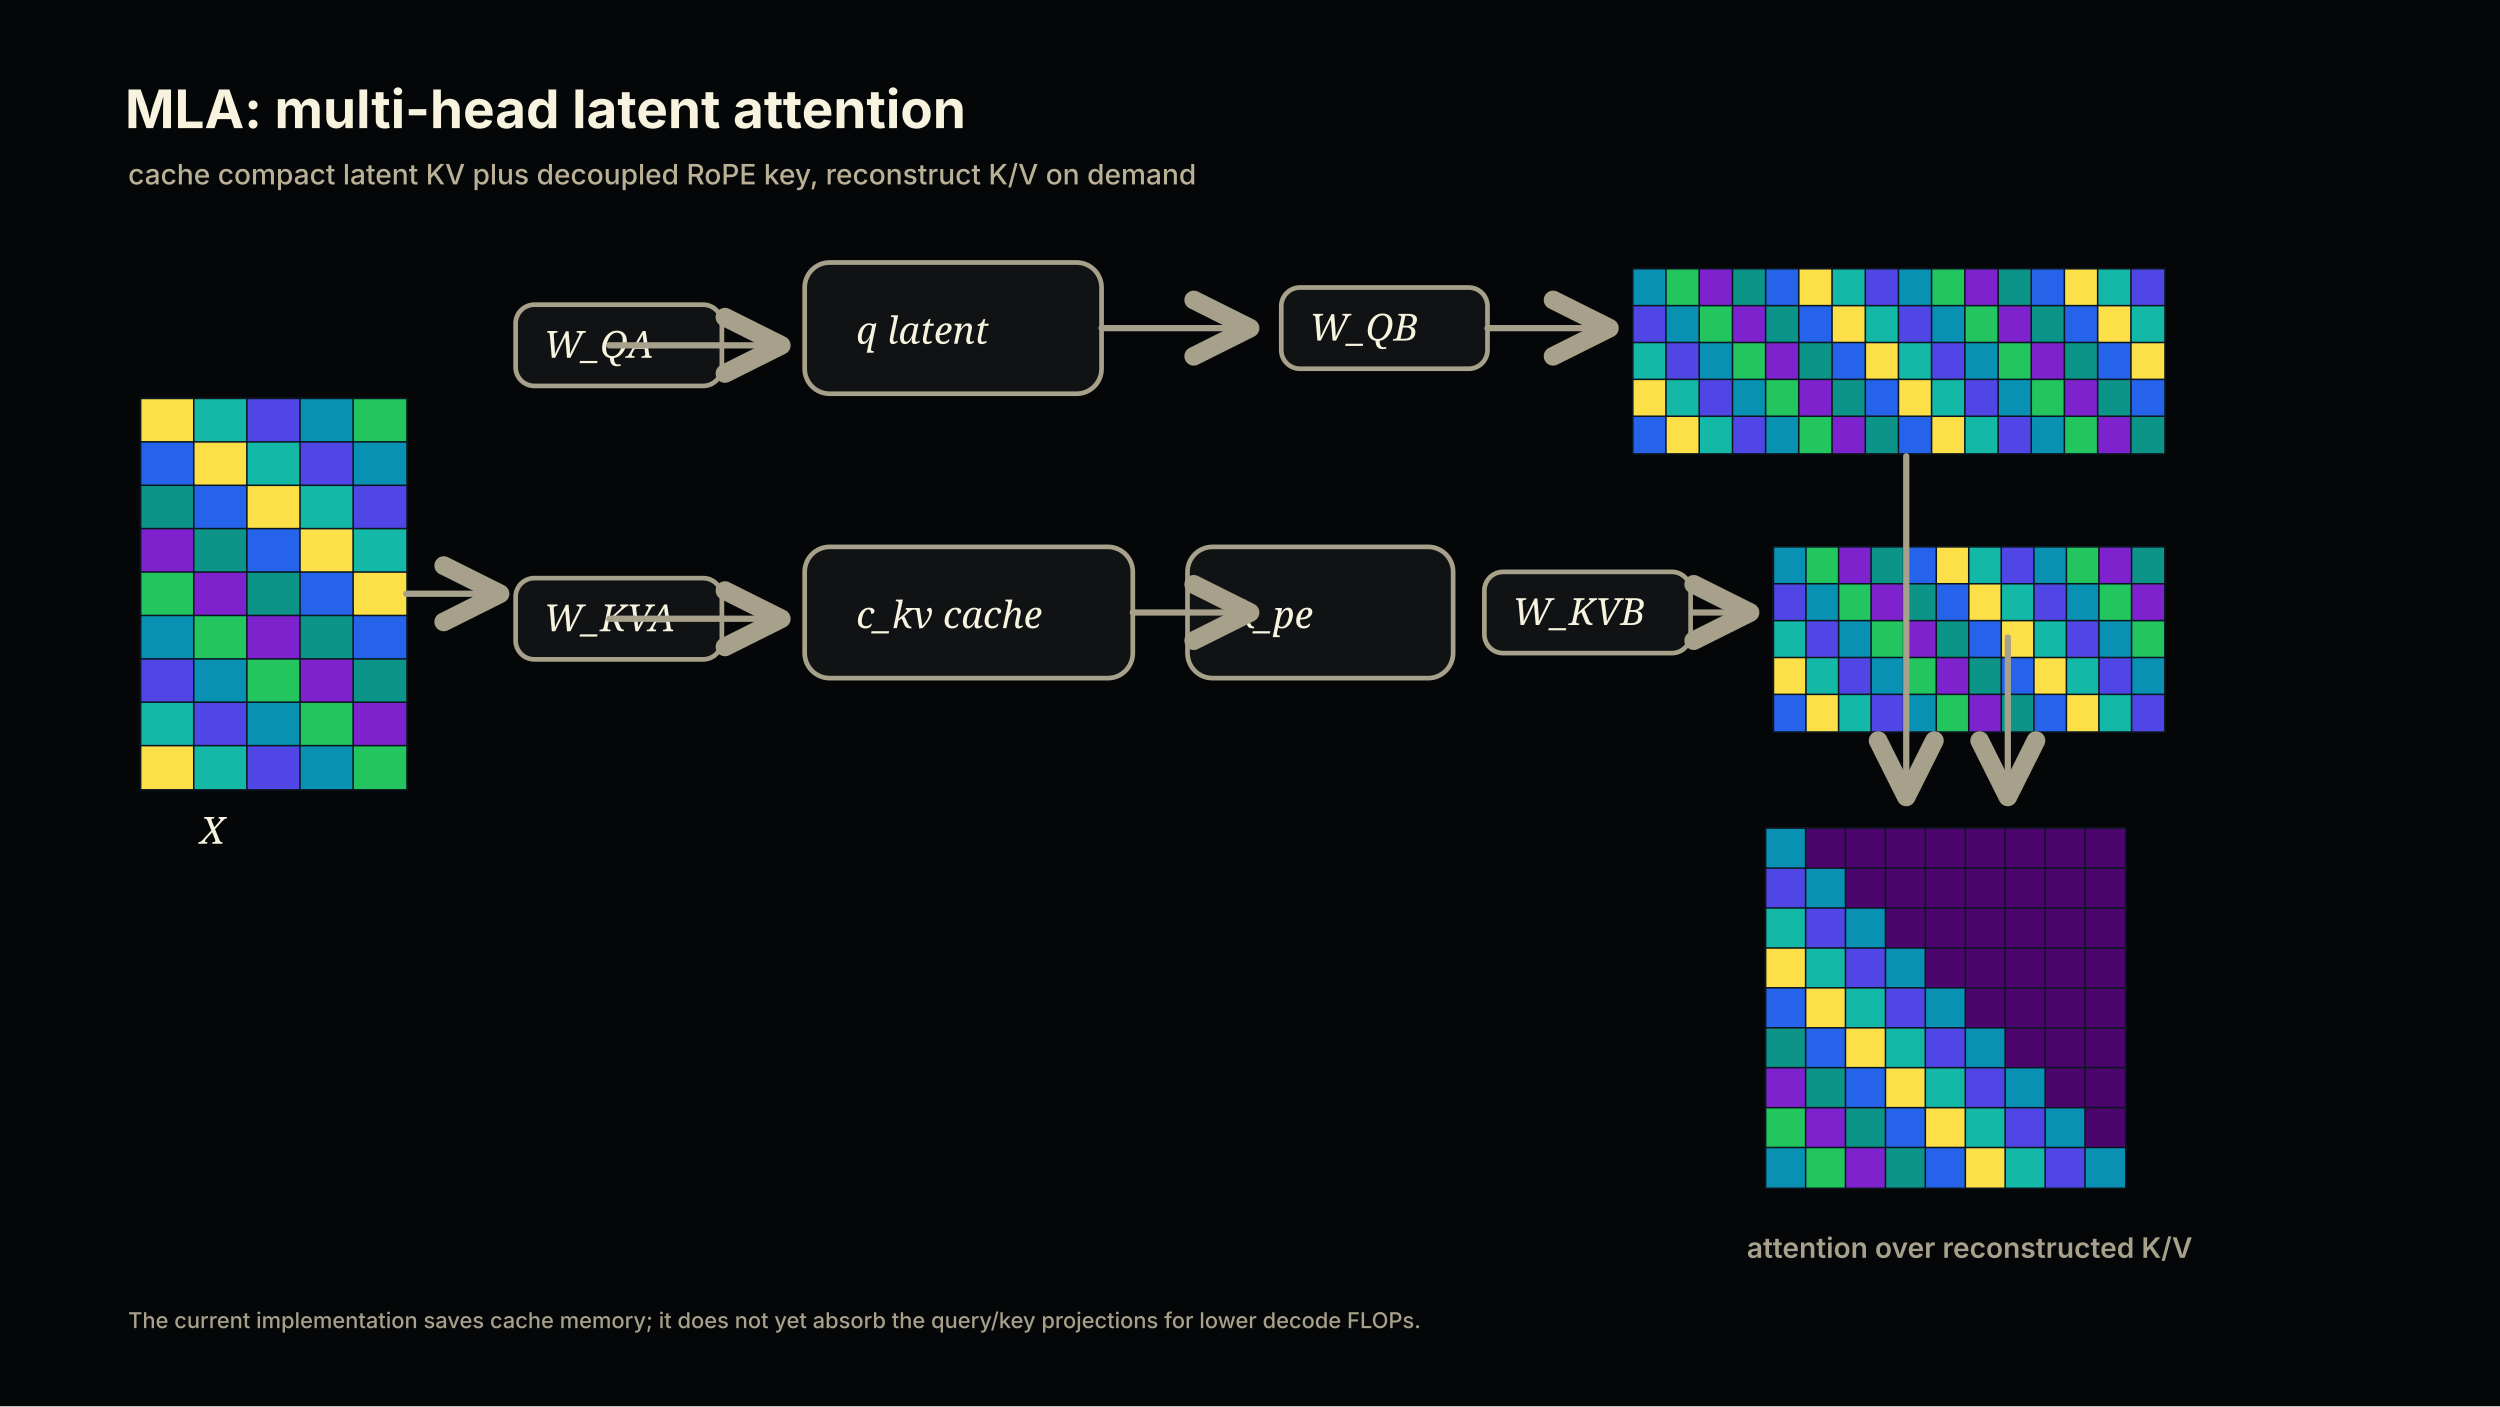
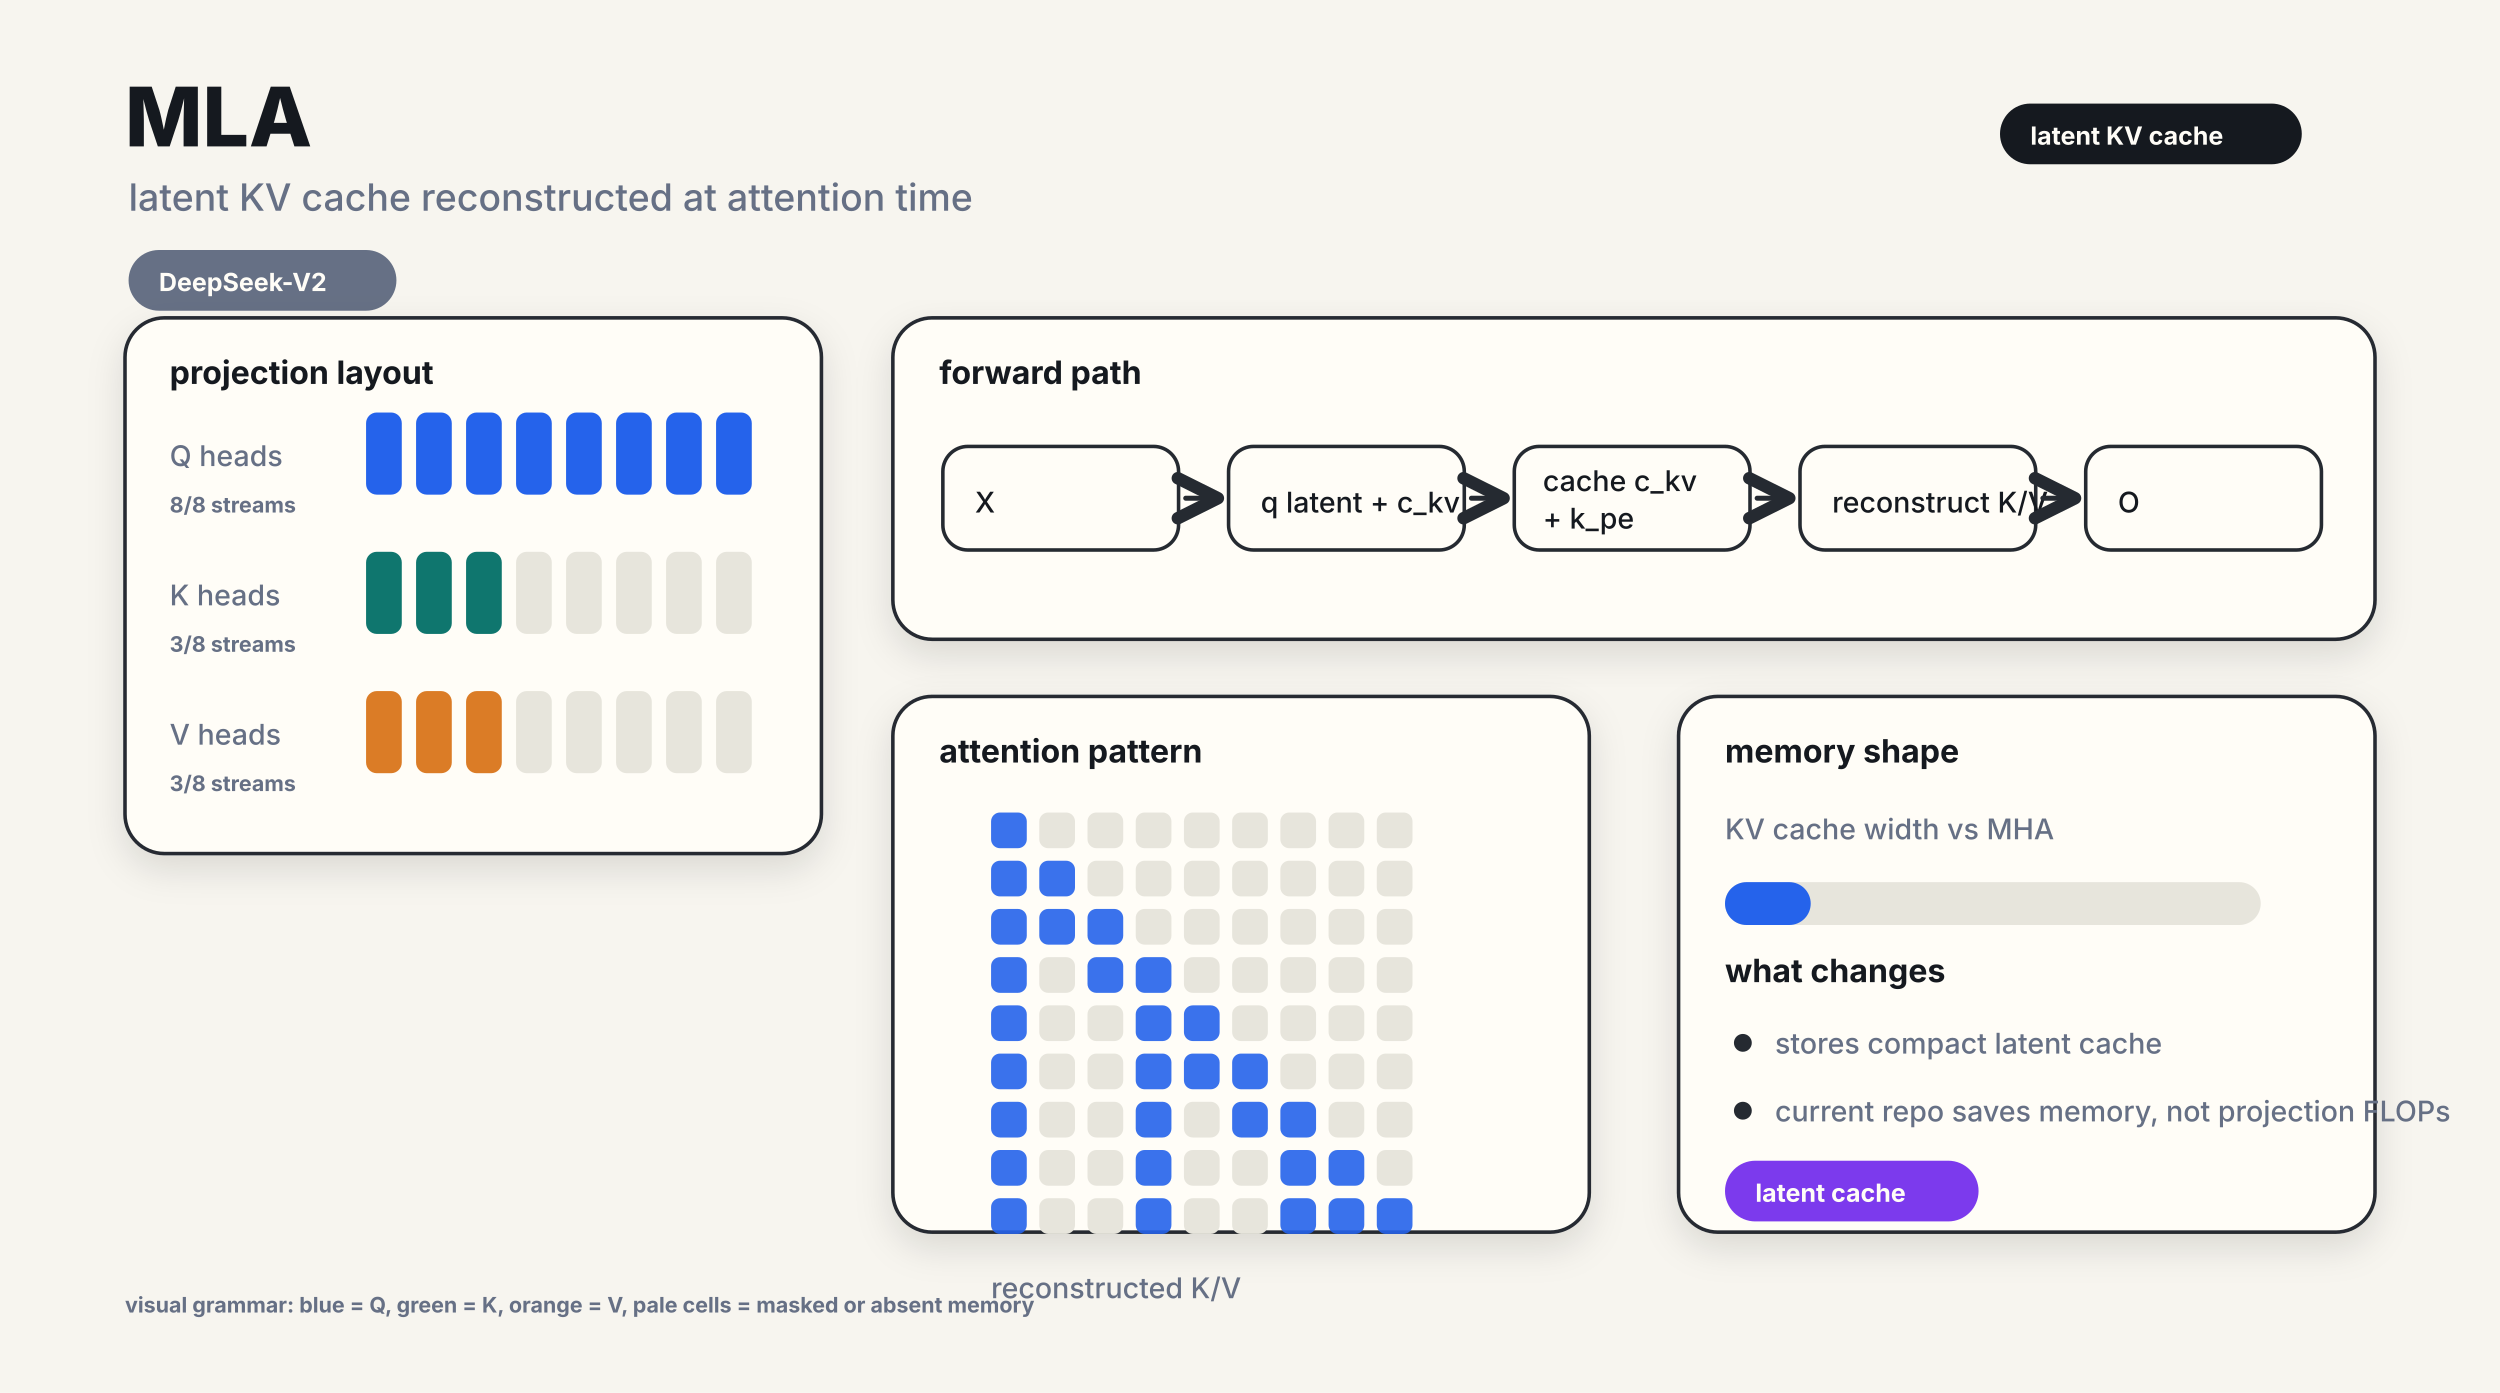
- <svg xmlns="http://www.w3.org/2000/svg" width="1600" height="900" viewBox="0 0 1600 900" role="img" aria-label="MLA: multi-head latent attention architecture diagram">
+ <svg xmlns="http://www.w3.org/2000/svg" width="1400" height="780" viewBox="0 0 1400 780" role="img" aria-label="MLA attention architecture">
  <defs>
-     <marker id="arrow" markerWidth="13" markerHeight="13" refX="11" refY="6.5" orient="auto">
-       <path d="M2 2 L11 6.5 L2 11" fill="none" stroke="#a7a18b" stroke-width="3" stroke-linecap="round" stroke-linejoin="round" />
+     <filter id="shadow" x="-10%" y="-10%" width="120%" height="125%">
+       <feDropShadow dx="0" dy="8" stdDeviation="10" flood-color="#111827" flood-opacity="0.12" />
+     </filter>
+     <marker id="arrow" markerWidth="12" markerHeight="12" refX="10" refY="6" orient="auto">
+       <path d="M2 2 L10 6 L2 10" fill="none" stroke="#252a31" stroke-width="2.5" stroke-linecap="round" stroke-linejoin="round" />
    </marker>
-     <linearGradient id="heat" x1="0" x2="1" y1="0" y2="1">
-       <stop offset="0" stop-color="#0ea5a8" />
-       <stop offset="0.45" stop-color="#14b8a6" />
-       <stop offset="0.7" stop-color="#1d4ed8" />
-       <stop offset="1" stop-color="#7e22ce" />
-     </linearGradient>
-     <linearGradient id="hot" x1="0" x2="1" y1="0" y2="1">
-       <stop offset="0" stop-color="#0f766e" />
-       <stop offset="0.45" stop-color="#22c55e" />
-       <stop offset="0.72" stop-color="#fde047" />
-       <stop offset="1" stop-color="#7e22ce" />
-     </linearGradient>
    <style>
-   .bg { fill: #050608; }
-   .muted { fill: #a7a18b; font: 600 18px Inter, ui-sans-serif, system-ui, sans-serif; }
-   .small { fill: #a7a18b; font: 500 14px Inter, ui-sans-serif, system-ui, sans-serif; }
-   .title { fill: #f7f3df; font: 700 34px Inter, ui-sans-serif, system-ui, sans-serif; }
-   .subtitle { fill: #b9b095; font: 500 18px Inter, ui-sans-serif, system-ui, sans-serif; }
-   .formula { fill: #f7f3df; font: italic 24px Georgia, serif; }
-   .box { fill: #101214; stroke: #a7a18b; stroke-width: 3; }
-   .matrix { stroke: #0b1720; stroke-width: 1; }
-   .arrow { fill: none; stroke: #a7a18b; stroke-width: 4; stroke-linecap: round; stroke-linejoin: round; marker-end: url(#arrow); }
-   .line { fill: none; stroke: #a7a18b; stroke-width: 3; stroke-linecap: round; stroke-linejoin: round; }
+   .bg { fill: #f7f5ef; }
+   .panel { fill: #fffdf7; stroke: #252a31; stroke-width: 2; }
+   .soft { fill: #f1efe7; stroke: #d8d0bd; stroke-width: 1.5; }
+   .ink { fill: #15191f; font-family: Inter, ui-sans-serif, system-ui, -apple-system, BlinkMacSystemFont, "Segoe UI", sans-serif; letter-spacing: 0; }
+   .muted { fill: #667085; font-family: Inter, ui-sans-serif, system-ui, sans-serif; letter-spacing: 0; }
+   .title { font: 800 46px Inter, ui-sans-serif, system-ui, sans-serif; }
+   .subtitle { font: 500 21px Inter, ui-sans-serif, system-ui, sans-serif; }
+   .h { font: 750 18px Inter, ui-sans-serif, system-ui, sans-serif; }
+   .body { font: 500 16px Inter, ui-sans-serif, system-ui, sans-serif; }
+   .tiny { font: 650 12px Inter, ui-sans-serif, system-ui, sans-serif; text-transform: uppercase; }
+   .math { fill: #15191f; font: italic 24px Georgia, serif; }
+   .arrow { fill: none; stroke: #252a31; stroke-width: 2.8; stroke-linecap: round; stroke-linejoin: round; marker-end: url(#arrow); }
+   .thin { fill: none; stroke: #98a2b3; stroke-width: 1.5; stroke-linecap: round; }
+   .q { fill: #2563eb; }
+   .k { fill: #0f766e; }
+   .v { fill: #db7c26; }
+   .accent { fill: #7c3aed; }
+   .danger { fill: #dc2626; }
+   .ok { fill: #16a34a; }
+   .gridon { fill: #2563eb; opacity: .9; }
+   .gridoff { fill: #e7e5dc; }
+   .gridlocal { fill: #14b8a6; opacity: .92; }
+   .gridpick { fill: #7c3aed; opacity: .92; }
+   .shadow { filter: url(#shadow); }
</style>
  </defs>
-   <rect class="bg" width="1600" height="900" />
-   <text x="80" y="82" class="title">MLA: multi-head latent attention</text>
-   <text x="82" y="118" class="subtitle">cache compact latent KV plus decoupled RoPE key, reconstruct K/V on demand</text>
-   <text x="82" y="850" class="small">The current implementation saves cache memory; it does not yet absorb the query/key projections for lower decode FLOPs.</text>
-   <rect x="90" y="255" width="170" height="250" fill="#071013" stroke="#17202a" />
-   <rect class="matrix" x="90.0" y="255.0" width="34.5" height="28.3" fill="#fde047" />
-   <rect class="matrix" x="124.0" y="255.0" width="34.5" height="28.3" fill="#14b8a6" />
-   <rect class="matrix" x="158.0" y="255.0" width="34.5" height="28.3" fill="#4f46e5" />
-   <rect class="matrix" x="192.0" y="255.0" width="34.5" height="28.3" fill="#0891b2" />
-   <rect class="matrix" x="226.0" y="255.0" width="34.5" height="28.3" fill="#22c55e" />
-   <rect class="matrix" x="90.0" y="282.8" width="34.5" height="28.3" fill="#2563eb" />
-   <rect class="matrix" x="124.0" y="282.8" width="34.5" height="28.3" fill="#fde047" />
-   <rect class="matrix" x="158.0" y="282.8" width="34.5" height="28.3" fill="#14b8a6" />
-   <rect class="matrix" x="192.0" y="282.8" width="34.5" height="28.3" fill="#4f46e5" />
-   <rect class="matrix" x="226.0" y="282.8" width="34.5" height="28.3" fill="#0891b2" />
-   <rect class="matrix" x="90.0" y="310.6" width="34.5" height="28.3" fill="#0d9488" />
-   <rect class="matrix" x="124.0" y="310.6" width="34.5" height="28.3" fill="#2563eb" />
-   <rect class="matrix" x="158.0" y="310.6" width="34.5" height="28.3" fill="#fde047" />
-   <rect class="matrix" x="192.0" y="310.6" width="34.5" height="28.3" fill="#14b8a6" />
-   <rect class="matrix" x="226.0" y="310.6" width="34.5" height="28.3" fill="#4f46e5" />
-   <rect class="matrix" x="90.0" y="338.3" width="34.5" height="28.3" fill="#7e22ce" />
-   <rect class="matrix" x="124.0" y="338.3" width="34.5" height="28.3" fill="#0d9488" />
-   <rect class="matrix" x="158.0" y="338.3" width="34.5" height="28.3" fill="#2563eb" />
-   <rect class="matrix" x="192.0" y="338.3" width="34.5" height="28.3" fill="#fde047" />
-   <rect class="matrix" x="226.0" y="338.3" width="34.5" height="28.3" fill="#14b8a6" />
-   <rect class="matrix" x="90.0" y="366.1" width="34.5" height="28.3" fill="#22c55e" />
-   <rect class="matrix" x="124.0" y="366.1" width="34.5" height="28.3" fill="#7e22ce" />
-   <rect class="matrix" x="158.0" y="366.1" width="34.5" height="28.3" fill="#0d9488" />
-   <rect class="matrix" x="192.0" y="366.1" width="34.5" height="28.3" fill="#2563eb" />
-   <rect class="matrix" x="226.0" y="366.1" width="34.5" height="28.3" fill="#fde047" />
-   <rect class="matrix" x="90.0" y="393.9" width="34.5" height="28.3" fill="#0891b2" />
-   <rect class="matrix" x="124.0" y="393.9" width="34.5" height="28.3" fill="#22c55e" />
-   <rect class="matrix" x="158.0" y="393.9" width="34.5" height="28.3" fill="#7e22ce" />
-   <rect class="matrix" x="192.0" y="393.9" width="34.5" height="28.3" fill="#0d9488" />
-   <rect class="matrix" x="226.0" y="393.9" width="34.5" height="28.3" fill="#2563eb" />
-   <rect class="matrix" x="90.0" y="421.7" width="34.5" height="28.3" fill="#4f46e5" />
-   <rect class="matrix" x="124.0" y="421.7" width="34.5" height="28.3" fill="#0891b2" />
-   <rect class="matrix" x="158.0" y="421.7" width="34.5" height="28.3" fill="#22c55e" />
-   <rect class="matrix" x="192.0" y="421.7" width="34.5" height="28.3" fill="#7e22ce" />
-   <rect class="matrix" x="226.0" y="421.7" width="34.5" height="28.3" fill="#0d9488" />
-   <rect class="matrix" x="90.0" y="449.4" width="34.5" height="28.3" fill="#14b8a6" />
-   <rect class="matrix" x="124.0" y="449.4" width="34.5" height="28.3" fill="#4f46e5" />
-   <rect class="matrix" x="158.0" y="449.4" width="34.5" height="28.3" fill="#0891b2" />
-   <rect class="matrix" x="192.0" y="449.4" width="34.5" height="28.3" fill="#22c55e" />
-   <rect class="matrix" x="226.0" y="449.4" width="34.5" height="28.3" fill="#7e22ce" />
-   <rect class="matrix" x="90.0" y="477.2" width="34.5" height="28.3" fill="#fde047" />
-   <rect class="matrix" x="124.0" y="477.2" width="34.5" height="28.3" fill="#14b8a6" />
-   <rect class="matrix" x="158.0" y="477.2" width="34.5" height="28.3" fill="#4f46e5" />
-   <rect class="matrix" x="192.0" y="477.2" width="34.5" height="28.3" fill="#0891b2" />
-   <rect class="matrix" x="226.0" y="477.2" width="34.5" height="28.3" fill="#22c55e" />
-   <text x="128" y="540" class="formula">X</text>
-   <rect class="box" x="330" y="195" width="132" height="52" rx="12" />
-   <text x="348" y="229" class="formula">W_QA</text>
-   <rect class="box" x="330" y="370" width="132" height="52" rx="12" />
-   <text x="348" y="404" class="formula">W_KVA</text>
-   <path class="arrow" d="M260 380 H320" />
-   <path class="arrow" d="M390 221 H500" />
-   <path class="arrow" d="M390 396 H500" />
-   <rect class="box" x="515" y="168" width="190" height="84" rx="16" />
-   <text x="548" y="220" class="formula">q latent</text>
-   <rect class="box" x="515" y="350" width="210" height="84" rx="16" />
-   <text x="548" y="402" class="formula">c_kv cache</text>
-   <rect class="box" x="760" y="350" width="170" height="84" rx="16" />
-   <text x="790" y="402" class="formula">k_pe</text>
-   <path class="arrow" d="M705 210 H800" />
-   <path class="arrow" d="M725 392 H800" />
-   <rect class="box" x="820" y="184" width="132" height="52" rx="12" />
-   <text x="838" y="218" class="formula">W_QB</text>
-   <rect class="box" x="950" y="366" width="132" height="52" rx="12" />
-   <text x="968" y="400" class="formula">W_KVB</text>
-   <path class="arrow" d="M952 210 H1030" />
-   <path class="arrow" d="M1084 392 H1120" />
-   <rect x="1045" y="172" width="340" height="118" fill="#071013" stroke="#17202a" />
-   <rect class="matrix" x="1045.0" y="172.0" width="21.8" height="24.1" fill="#0891b2" />
-   <rect class="matrix" x="1066.2" y="172.0" width="21.8" height="24.1" fill="#22c55e" />
-   <rect class="matrix" x="1087.5" y="172.0" width="21.8" height="24.1" fill="#7e22ce" />
-   <rect class="matrix" x="1108.8" y="172.0" width="21.8" height="24.1" fill="#0d9488" />
-   <rect class="matrix" x="1130.0" y="172.0" width="21.8" height="24.1" fill="#2563eb" />
-   <rect class="matrix" x="1151.2" y="172.0" width="21.8" height="24.1" fill="#fde047" />
-   <rect class="matrix" x="1172.5" y="172.0" width="21.8" height="24.1" fill="#14b8a6" />
-   <rect class="matrix" x="1193.8" y="172.0" width="21.8" height="24.1" fill="#4f46e5" />
-   <rect class="matrix" x="1215.0" y="172.0" width="21.8" height="24.1" fill="#0891b2" />
-   <rect class="matrix" x="1236.2" y="172.0" width="21.8" height="24.1" fill="#22c55e" />
-   <rect class="matrix" x="1257.5" y="172.0" width="21.8" height="24.1" fill="#7e22ce" />
-   <rect class="matrix" x="1278.8" y="172.0" width="21.8" height="24.1" fill="#0d9488" />
-   <rect class="matrix" x="1300.0" y="172.0" width="21.8" height="24.1" fill="#2563eb" />
-   <rect class="matrix" x="1321.2" y="172.0" width="21.8" height="24.1" fill="#fde047" />
-   <rect class="matrix" x="1342.5" y="172.0" width="21.8" height="24.1" fill="#14b8a6" />
-   <rect class="matrix" x="1363.8" y="172.0" width="21.8" height="24.1" fill="#4f46e5" />
-   <rect class="matrix" x="1045.0" y="195.6" width="21.8" height="24.1" fill="#4f46e5" />
-   <rect class="matrix" x="1066.2" y="195.6" width="21.8" height="24.1" fill="#0891b2" />
-   <rect class="matrix" x="1087.5" y="195.6" width="21.8" height="24.1" fill="#22c55e" />
-   <rect class="matrix" x="1108.8" y="195.6" width="21.8" height="24.1" fill="#7e22ce" />
-   <rect class="matrix" x="1130.0" y="195.6" width="21.8" height="24.1" fill="#0d9488" />
-   <rect class="matrix" x="1151.2" y="195.6" width="21.8" height="24.1" fill="#2563eb" />
-   <rect class="matrix" x="1172.5" y="195.6" width="21.8" height="24.1" fill="#fde047" />
-   <rect class="matrix" x="1193.8" y="195.6" width="21.8" height="24.1" fill="#14b8a6" />
-   <rect class="matrix" x="1215.0" y="195.6" width="21.8" height="24.1" fill="#4f46e5" />
-   <rect class="matrix" x="1236.2" y="195.6" width="21.8" height="24.1" fill="#0891b2" />
-   <rect class="matrix" x="1257.5" y="195.6" width="21.8" height="24.1" fill="#22c55e" />
-   <rect class="matrix" x="1278.8" y="195.6" width="21.8" height="24.1" fill="#7e22ce" />
-   <rect class="matrix" x="1300.0" y="195.6" width="21.8" height="24.1" fill="#0d9488" />
-   <rect class="matrix" x="1321.2" y="195.6" width="21.8" height="24.1" fill="#2563eb" />
-   <rect class="matrix" x="1342.5" y="195.6" width="21.8" height="24.1" fill="#fde047" />
-   <rect class="matrix" x="1363.8" y="195.6" width="21.8" height="24.1" fill="#14b8a6" />
-   <rect class="matrix" x="1045.0" y="219.2" width="21.8" height="24.1" fill="#14b8a6" />
-   <rect class="matrix" x="1066.2" y="219.2" width="21.8" height="24.1" fill="#4f46e5" />
-   <rect class="matrix" x="1087.5" y="219.2" width="21.8" height="24.1" fill="#0891b2" />
-   <rect class="matrix" x="1108.8" y="219.2" width="21.8" height="24.1" fill="#22c55e" />
-   <rect class="matrix" x="1130.0" y="219.2" width="21.8" height="24.1" fill="#7e22ce" />
-   <rect class="matrix" x="1151.2" y="219.2" width="21.8" height="24.1" fill="#0d9488" />
-   <rect class="matrix" x="1172.5" y="219.2" width="21.8" height="24.1" fill="#2563eb" />
-   <rect class="matrix" x="1193.8" y="219.2" width="21.8" height="24.1" fill="#fde047" />
-   <rect class="matrix" x="1215.0" y="219.2" width="21.8" height="24.1" fill="#14b8a6" />
-   <rect class="matrix" x="1236.2" y="219.2" width="21.8" height="24.1" fill="#4f46e5" />
-   <rect class="matrix" x="1257.5" y="219.2" width="21.8" height="24.1" fill="#0891b2" />
-   <rect class="matrix" x="1278.8" y="219.2" width="21.8" height="24.1" fill="#22c55e" />
-   <rect class="matrix" x="1300.0" y="219.2" width="21.8" height="24.1" fill="#7e22ce" />
-   <rect class="matrix" x="1321.2" y="219.2" width="21.8" height="24.1" fill="#0d9488" />
-   <rect class="matrix" x="1342.5" y="219.2" width="21.8" height="24.1" fill="#2563eb" />
-   <rect class="matrix" x="1363.8" y="219.2" width="21.8" height="24.1" fill="#fde047" />
-   <rect class="matrix" x="1045.0" y="242.8" width="21.8" height="24.1" fill="#fde047" />
-   <rect class="matrix" x="1066.2" y="242.8" width="21.8" height="24.1" fill="#14b8a6" />
-   <rect class="matrix" x="1087.5" y="242.8" width="21.8" height="24.1" fill="#4f46e5" />
-   <rect class="matrix" x="1108.8" y="242.8" width="21.8" height="24.1" fill="#0891b2" />
-   <rect class="matrix" x="1130.0" y="242.8" width="21.8" height="24.1" fill="#22c55e" />
-   <rect class="matrix" x="1151.2" y="242.8" width="21.8" height="24.1" fill="#7e22ce" />
-   <rect class="matrix" x="1172.5" y="242.8" width="21.8" height="24.1" fill="#0d9488" />
-   <rect class="matrix" x="1193.8" y="242.8" width="21.8" height="24.1" fill="#2563eb" />
-   <rect class="matrix" x="1215.0" y="242.8" width="21.8" height="24.1" fill="#fde047" />
-   <rect class="matrix" x="1236.2" y="242.8" width="21.8" height="24.1" fill="#14b8a6" />
-   <rect class="matrix" x="1257.5" y="242.8" width="21.8" height="24.1" fill="#4f46e5" />
-   <rect class="matrix" x="1278.8" y="242.8" width="21.8" height="24.1" fill="#0891b2" />
-   <rect class="matrix" x="1300.0" y="242.8" width="21.8" height="24.1" fill="#22c55e" />
-   <rect class="matrix" x="1321.2" y="242.8" width="21.8" height="24.1" fill="#7e22ce" />
-   <rect class="matrix" x="1342.5" y="242.8" width="21.8" height="24.1" fill="#0d9488" />
-   <rect class="matrix" x="1363.8" y="242.8" width="21.8" height="24.1" fill="#2563eb" />
-   <rect class="matrix" x="1045.0" y="266.4" width="21.8" height="24.1" fill="#2563eb" />
-   <rect class="matrix" x="1066.2" y="266.4" width="21.8" height="24.1" fill="#fde047" />
-   <rect class="matrix" x="1087.5" y="266.4" width="21.8" height="24.1" fill="#14b8a6" />
-   <rect class="matrix" x="1108.8" y="266.4" width="21.8" height="24.1" fill="#4f46e5" />
-   <rect class="matrix" x="1130.0" y="266.4" width="21.8" height="24.1" fill="#0891b2" />
-   <rect class="matrix" x="1151.2" y="266.4" width="21.8" height="24.1" fill="#22c55e" />
-   <rect class="matrix" x="1172.5" y="266.4" width="21.8" height="24.1" fill="#7e22ce" />
-   <rect class="matrix" x="1193.8" y="266.4" width="21.8" height="24.1" fill="#0d9488" />
-   <rect class="matrix" x="1215.0" y="266.4" width="21.8" height="24.1" fill="#2563eb" />
-   <rect class="matrix" x="1236.2" y="266.4" width="21.8" height="24.1" fill="#fde047" />
-   <rect class="matrix" x="1257.5" y="266.4" width="21.8" height="24.1" fill="#14b8a6" />
-   <rect class="matrix" x="1278.8" y="266.4" width="21.8" height="24.1" fill="#4f46e5" />
-   <rect class="matrix" x="1300.0" y="266.4" width="21.8" height="24.1" fill="#0891b2" />
-   <rect class="matrix" x="1321.2" y="266.4" width="21.8" height="24.1" fill="#22c55e" />
-   <rect class="matrix" x="1342.5" y="266.4" width="21.8" height="24.1" fill="#7e22ce" />
-   <rect class="matrix" x="1363.8" y="266.4" width="21.8" height="24.1" fill="#0d9488" />
-   <rect x="1135" y="350" width="250" height="118" fill="#071013" stroke="#17202a" />
-   <rect class="matrix" x="1135.0" y="350.0" width="21.3" height="24.1" fill="#0891b2" />
-   <rect class="matrix" x="1155.8" y="350.0" width="21.3" height="24.1" fill="#22c55e" />
-   <rect class="matrix" x="1176.7" y="350.0" width="21.3" height="24.1" fill="#7e22ce" />
-   <rect class="matrix" x="1197.5" y="350.0" width="21.3" height="24.1" fill="#0d9488" />
-   <rect class="matrix" x="1218.3" y="350.0" width="21.3" height="24.1" fill="#2563eb" />
-   <rect class="matrix" x="1239.2" y="350.0" width="21.3" height="24.1" fill="#fde047" />
-   <rect class="matrix" x="1260.0" y="350.0" width="21.3" height="24.1" fill="#14b8a6" />
-   <rect class="matrix" x="1280.8" y="350.0" width="21.3" height="24.1" fill="#4f46e5" />
-   <rect class="matrix" x="1301.7" y="350.0" width="21.3" height="24.1" fill="#0891b2" />
-   <rect class="matrix" x="1322.5" y="350.0" width="21.3" height="24.1" fill="#22c55e" />
-   <rect class="matrix" x="1343.3" y="350.0" width="21.3" height="24.1" fill="#7e22ce" />
-   <rect class="matrix" x="1364.2" y="350.0" width="21.3" height="24.1" fill="#0d9488" />
-   <rect class="matrix" x="1135.0" y="373.6" width="21.3" height="24.1" fill="#4f46e5" />
-   <rect class="matrix" x="1155.8" y="373.6" width="21.3" height="24.1" fill="#0891b2" />
-   <rect class="matrix" x="1176.7" y="373.6" width="21.3" height="24.1" fill="#22c55e" />
-   <rect class="matrix" x="1197.5" y="373.6" width="21.3" height="24.1" fill="#7e22ce" />
-   <rect class="matrix" x="1218.3" y="373.6" width="21.3" height="24.1" fill="#0d9488" />
-   <rect class="matrix" x="1239.2" y="373.6" width="21.3" height="24.1" fill="#2563eb" />
-   <rect class="matrix" x="1260.0" y="373.6" width="21.3" height="24.1" fill="#fde047" />
-   <rect class="matrix" x="1280.8" y="373.6" width="21.3" height="24.1" fill="#14b8a6" />
-   <rect class="matrix" x="1301.7" y="373.6" width="21.3" height="24.1" fill="#4f46e5" />
-   <rect class="matrix" x="1322.5" y="373.6" width="21.3" height="24.1" fill="#0891b2" />
-   <rect class="matrix" x="1343.3" y="373.6" width="21.3" height="24.1" fill="#22c55e" />
-   <rect class="matrix" x="1364.2" y="373.6" width="21.3" height="24.1" fill="#7e22ce" />
-   <rect class="matrix" x="1135.0" y="397.2" width="21.3" height="24.1" fill="#14b8a6" />
-   <rect class="matrix" x="1155.8" y="397.2" width="21.3" height="24.1" fill="#4f46e5" />
-   <rect class="matrix" x="1176.7" y="397.2" width="21.3" height="24.1" fill="#0891b2" />
-   <rect class="matrix" x="1197.5" y="397.2" width="21.3" height="24.1" fill="#22c55e" />
-   <rect class="matrix" x="1218.3" y="397.2" width="21.3" height="24.1" fill="#7e22ce" />
-   <rect class="matrix" x="1239.2" y="397.2" width="21.3" height="24.1" fill="#0d9488" />
-   <rect class="matrix" x="1260.0" y="397.2" width="21.3" height="24.1" fill="#2563eb" />
-   <rect class="matrix" x="1280.8" y="397.2" width="21.3" height="24.1" fill="#fde047" />
-   <rect class="matrix" x="1301.7" y="397.2" width="21.3" height="24.1" fill="#14b8a6" />
-   <rect class="matrix" x="1322.5" y="397.2" width="21.3" height="24.1" fill="#4f46e5" />
-   <rect class="matrix" x="1343.3" y="397.2" width="21.3" height="24.1" fill="#0891b2" />
-   <rect class="matrix" x="1364.2" y="397.2" width="21.3" height="24.1" fill="#22c55e" />
-   <rect class="matrix" x="1135.0" y="420.8" width="21.3" height="24.1" fill="#fde047" />
-   <rect class="matrix" x="1155.8" y="420.8" width="21.3" height="24.1" fill="#14b8a6" />
-   <rect class="matrix" x="1176.7" y="420.8" width="21.3" height="24.1" fill="#4f46e5" />
-   <rect class="matrix" x="1197.5" y="420.8" width="21.3" height="24.1" fill="#0891b2" />
-   <rect class="matrix" x="1218.3" y="420.8" width="21.3" height="24.1" fill="#22c55e" />
-   <rect class="matrix" x="1239.2" y="420.8" width="21.3" height="24.1" fill="#7e22ce" />
-   <rect class="matrix" x="1260.0" y="420.8" width="21.3" height="24.1" fill="#0d9488" />
-   <rect class="matrix" x="1280.8" y="420.8" width="21.3" height="24.1" fill="#2563eb" />
-   <rect class="matrix" x="1301.7" y="420.8" width="21.3" height="24.1" fill="#fde047" />
-   <rect class="matrix" x="1322.5" y="420.8" width="21.3" height="24.1" fill="#14b8a6" />
-   <rect class="matrix" x="1343.3" y="420.8" width="21.3" height="24.1" fill="#4f46e5" />
-   <rect class="matrix" x="1364.2" y="420.8" width="21.3" height="24.1" fill="#0891b2" />
-   <rect class="matrix" x="1135.0" y="444.4" width="21.3" height="24.1" fill="#2563eb" />
-   <rect class="matrix" x="1155.8" y="444.4" width="21.3" height="24.1" fill="#fde047" />
-   <rect class="matrix" x="1176.7" y="444.4" width="21.3" height="24.1" fill="#14b8a6" />
-   <rect class="matrix" x="1197.5" y="444.4" width="21.3" height="24.1" fill="#4f46e5" />
-   <rect class="matrix" x="1218.3" y="444.4" width="21.3" height="24.1" fill="#0891b2" />
-   <rect class="matrix" x="1239.2" y="444.4" width="21.3" height="24.1" fill="#22c55e" />
-   <rect class="matrix" x="1260.0" y="444.4" width="21.3" height="24.1" fill="#7e22ce" />
-   <rect class="matrix" x="1280.8" y="444.4" width="21.3" height="24.1" fill="#0d9488" />
-   <rect class="matrix" x="1301.7" y="444.4" width="21.3" height="24.1" fill="#2563eb" />
-   <rect class="matrix" x="1322.5" y="444.4" width="21.3" height="24.1" fill="#fde047" />
-   <rect class="matrix" x="1343.3" y="444.4" width="21.3" height="24.1" fill="#14b8a6" />
-   <rect class="matrix" x="1364.2" y="444.4" width="21.3" height="24.1" fill="#4f46e5" />
-   <path class="arrow" d="M1285 408 V510" />
-   <path class="arrow" d="M1220 292 V510" />
-   <rect x="1130" y="530" width="230" height="230" fill="#071013" stroke="#17202a" />
-   <rect class="matrix" x="1130.0" y="530.0" width="26.1" height="26.1" fill="#0891b2" />
-   <rect class="matrix" x="1155.6" y="530.0" width="26.1" height="26.1" fill="#4c056d" />
-   <rect class="matrix" x="1181.1" y="530.0" width="26.1" height="26.1" fill="#4c056d" />
-   <rect class="matrix" x="1206.7" y="530.0" width="26.1" height="26.1" fill="#4c056d" />
-   <rect class="matrix" x="1232.2" y="530.0" width="26.1" height="26.1" fill="#4c056d" />
-   <rect class="matrix" x="1257.8" y="530.0" width="26.1" height="26.1" fill="#4c056d" />
-   <rect class="matrix" x="1283.3" y="530.0" width="26.1" height="26.1" fill="#4c056d" />
-   <rect class="matrix" x="1308.9" y="530.0" width="26.1" height="26.1" fill="#4c056d" />
-   <rect class="matrix" x="1334.4" y="530.0" width="26.1" height="26.1" fill="#4c056d" />
-   <rect class="matrix" x="1130.0" y="555.6" width="26.1" height="26.1" fill="#4f46e5" />
-   <rect class="matrix" x="1155.6" y="555.6" width="26.1" height="26.1" fill="#0891b2" />
-   <rect class="matrix" x="1181.1" y="555.6" width="26.1" height="26.1" fill="#4c056d" />
-   <rect class="matrix" x="1206.7" y="555.6" width="26.1" height="26.1" fill="#4c056d" />
-   <rect class="matrix" x="1232.2" y="555.6" width="26.1" height="26.1" fill="#4c056d" />
-   <rect class="matrix" x="1257.8" y="555.6" width="26.1" height="26.1" fill="#4c056d" />
-   <rect class="matrix" x="1283.3" y="555.6" width="26.1" height="26.1" fill="#4c056d" />
-   <rect class="matrix" x="1308.9" y="555.6" width="26.1" height="26.1" fill="#4c056d" />
-   <rect class="matrix" x="1334.4" y="555.6" width="26.1" height="26.1" fill="#4c056d" />
-   <rect class="matrix" x="1130.0" y="581.1" width="26.1" height="26.1" fill="#14b8a6" />
-   <rect class="matrix" x="1155.6" y="581.1" width="26.1" height="26.1" fill="#4f46e5" />
-   <rect class="matrix" x="1181.1" y="581.1" width="26.1" height="26.1" fill="#0891b2" />
-   <rect class="matrix" x="1206.7" y="581.1" width="26.1" height="26.1" fill="#4c056d" />
-   <rect class="matrix" x="1232.2" y="581.1" width="26.1" height="26.1" fill="#4c056d" />
-   <rect class="matrix" x="1257.8" y="581.1" width="26.1" height="26.1" fill="#4c056d" />
-   <rect class="matrix" x="1283.3" y="581.1" width="26.1" height="26.1" fill="#4c056d" />
-   <rect class="matrix" x="1308.9" y="581.1" width="26.1" height="26.1" fill="#4c056d" />
-   <rect class="matrix" x="1334.4" y="581.1" width="26.1" height="26.1" fill="#4c056d" />
-   <rect class="matrix" x="1130.0" y="606.7" width="26.1" height="26.1" fill="#fde047" />
-   <rect class="matrix" x="1155.6" y="606.7" width="26.1" height="26.1" fill="#14b8a6" />
-   <rect class="matrix" x="1181.1" y="606.7" width="26.1" height="26.1" fill="#4f46e5" />
-   <rect class="matrix" x="1206.7" y="606.7" width="26.1" height="26.1" fill="#0891b2" />
-   <rect class="matrix" x="1232.2" y="606.7" width="26.1" height="26.1" fill="#4c056d" />
-   <rect class="matrix" x="1257.8" y="606.7" width="26.1" height="26.1" fill="#4c056d" />
-   <rect class="matrix" x="1283.3" y="606.7" width="26.1" height="26.1" fill="#4c056d" />
-   <rect class="matrix" x="1308.9" y="606.7" width="26.1" height="26.1" fill="#4c056d" />
-   <rect class="matrix" x="1334.4" y="606.7" width="26.1" height="26.1" fill="#4c056d" />
-   <rect class="matrix" x="1130.0" y="632.2" width="26.1" height="26.1" fill="#2563eb" />
-   <rect class="matrix" x="1155.6" y="632.2" width="26.1" height="26.1" fill="#fde047" />
-   <rect class="matrix" x="1181.1" y="632.2" width="26.1" height="26.1" fill="#14b8a6" />
-   <rect class="matrix" x="1206.7" y="632.2" width="26.1" height="26.1" fill="#4f46e5" />
-   <rect class="matrix" x="1232.2" y="632.2" width="26.1" height="26.1" fill="#0891b2" />
-   <rect class="matrix" x="1257.8" y="632.2" width="26.1" height="26.1" fill="#4c056d" />
-   <rect class="matrix" x="1283.3" y="632.2" width="26.1" height="26.1" fill="#4c056d" />
-   <rect class="matrix" x="1308.9" y="632.2" width="26.1" height="26.1" fill="#4c056d" />
-   <rect class="matrix" x="1334.4" y="632.2" width="26.1" height="26.1" fill="#4c056d" />
-   <rect class="matrix" x="1130.0" y="657.8" width="26.1" height="26.1" fill="#0d9488" />
-   <rect class="matrix" x="1155.6" y="657.8" width="26.1" height="26.1" fill="#2563eb" />
-   <rect class="matrix" x="1181.1" y="657.8" width="26.1" height="26.1" fill="#fde047" />
-   <rect class="matrix" x="1206.7" y="657.8" width="26.1" height="26.1" fill="#14b8a6" />
-   <rect class="matrix" x="1232.2" y="657.8" width="26.1" height="26.1" fill="#4f46e5" />
-   <rect class="matrix" x="1257.8" y="657.8" width="26.1" height="26.1" fill="#0891b2" />
-   <rect class="matrix" x="1283.3" y="657.8" width="26.1" height="26.1" fill="#4c056d" />
-   <rect class="matrix" x="1308.9" y="657.8" width="26.1" height="26.1" fill="#4c056d" />
-   <rect class="matrix" x="1334.4" y="657.8" width="26.1" height="26.1" fill="#4c056d" />
-   <rect class="matrix" x="1130.0" y="683.3" width="26.1" height="26.1" fill="#7e22ce" />
-   <rect class="matrix" x="1155.6" y="683.3" width="26.1" height="26.1" fill="#0d9488" />
-   <rect class="matrix" x="1181.1" y="683.3" width="26.1" height="26.1" fill="#2563eb" />
-   <rect class="matrix" x="1206.7" y="683.3" width="26.1" height="26.1" fill="#fde047" />
-   <rect class="matrix" x="1232.2" y="683.3" width="26.1" height="26.1" fill="#14b8a6" />
-   <rect class="matrix" x="1257.8" y="683.3" width="26.1" height="26.1" fill="#4f46e5" />
-   <rect class="matrix" x="1283.3" y="683.3" width="26.1" height="26.1" fill="#0891b2" />
-   <rect class="matrix" x="1308.9" y="683.3" width="26.1" height="26.1" fill="#4c056d" />
-   <rect class="matrix" x="1334.4" y="683.3" width="26.1" height="26.1" fill="#4c056d" />
-   <rect class="matrix" x="1130.0" y="708.9" width="26.1" height="26.1" fill="#22c55e" />
-   <rect class="matrix" x="1155.6" y="708.9" width="26.1" height="26.1" fill="#7e22ce" />
-   <rect class="matrix" x="1181.1" y="708.9" width="26.1" height="26.1" fill="#0d9488" />
-   <rect class="matrix" x="1206.7" y="708.9" width="26.1" height="26.1" fill="#2563eb" />
-   <rect class="matrix" x="1232.2" y="708.9" width="26.1" height="26.1" fill="#fde047" />
-   <rect class="matrix" x="1257.8" y="708.9" width="26.1" height="26.1" fill="#14b8a6" />
-   <rect class="matrix" x="1283.3" y="708.9" width="26.1" height="26.1" fill="#4f46e5" />
-   <rect class="matrix" x="1308.9" y="708.9" width="26.1" height="26.1" fill="#0891b2" />
-   <rect class="matrix" x="1334.4" y="708.9" width="26.1" height="26.1" fill="#4c056d" />
-   <rect class="matrix" x="1130.0" y="734.4" width="26.1" height="26.1" fill="#0891b2" />
-   <rect class="matrix" x="1155.6" y="734.4" width="26.1" height="26.1" fill="#22c55e" />
-   <rect class="matrix" x="1181.1" y="734.4" width="26.1" height="26.1" fill="#7e22ce" />
-   <rect class="matrix" x="1206.7" y="734.4" width="26.1" height="26.1" fill="#0d9488" />
-   <rect class="matrix" x="1232.2" y="734.4" width="26.1" height="26.1" fill="#2563eb" />
-   <rect class="matrix" x="1257.8" y="734.4" width="26.1" height="26.1" fill="#fde047" />
-   <rect class="matrix" x="1283.3" y="734.4" width="26.1" height="26.1" fill="#14b8a6" />
-   <rect class="matrix" x="1308.9" y="734.4" width="26.1" height="26.1" fill="#4f46e5" />
-   <rect class="matrix" x="1334.4" y="734.4" width="26.1" height="26.1" fill="#0891b2" />
-   <text x="1118" y="805" class="muted">attention over reconstructed K/V</text>
+   <rect width="1400" height="780" class="bg" />
+   <text x="70" y="82" class="title ink">MLA</text>
+   <text x="72" y="118" class="subtitle muted">latent KV cache reconstructed at attention time</text>
+   <rect x="1120" y="58" width="169" height="34" rx="17" fill="#15191f" />
+   <text x="1137" y="81" fill="#fffdf7" font-family="Inter, ui-sans-serif, system-ui" font-size="14" font-weight="750">latent KV cache</text>
+   <rect x="72" y="140" width="150" height="34" rx="17" fill="#667085" />
+   <text x="89" y="163" fill="#fffdf7" font-family="Inter, ui-sans-serif, system-ui" font-size="14" font-weight="750">DeepSeek-V2</text>
+   <rect x="70" y="178" width="390" height="300" rx="22" class="panel shadow" />
+   <text x="95" y="215" class="h ink">projection layout</text>
+   <text x="95" y="261" class="body muted">Q heads</text>
+   <rect x="205" y="231" width="20" height="46" rx="6" class="q" />
+   <rect x="233" y="231" width="20" height="46" rx="6" class="q" />
+   <rect x="261" y="231" width="20" height="46" rx="6" class="q" />
+   <rect x="289" y="231" width="20" height="46" rx="6" class="q" />
+   <rect x="317" y="231" width="20" height="46" rx="6" class="q" />
+   <rect x="345" y="231" width="20" height="46" rx="6" class="q" />
+   <rect x="373" y="231" width="20" height="46" rx="6" class="q" />
+   <rect x="401" y="231" width="20" height="46" rx="6" class="q" />
+   <text x="95" y="287" class="tiny muted">8/8 streams</text>
+   <text x="95" y="339" class="body muted">K heads</text>
+   <rect x="205" y="309" width="20" height="46" rx="6" class="k" />
+   <rect x="233" y="309" width="20" height="46" rx="6" class="k" />
+   <rect x="261" y="309" width="20" height="46" rx="6" class="k" />
+   <rect x="289" y="309" width="20" height="46" rx="6" class="gridoff" />
+   <rect x="317" y="309" width="20" height="46" rx="6" class="gridoff" />
+   <rect x="345" y="309" width="20" height="46" rx="6" class="gridoff" />
+   <rect x="373" y="309" width="20" height="46" rx="6" class="gridoff" />
+   <rect x="401" y="309" width="20" height="46" rx="6" class="gridoff" />
+   <text x="95" y="365" class="tiny muted">3/8 streams</text>
+   <text x="95" y="417" class="body muted">V heads</text>
+   <rect x="205" y="387" width="20" height="46" rx="6" class="v" />
+   <rect x="233" y="387" width="20" height="46" rx="6" class="v" />
+   <rect x="261" y="387" width="20" height="46" rx="6" class="v" />
+   <rect x="289" y="387" width="20" height="46" rx="6" class="gridoff" />
+   <rect x="317" y="387" width="20" height="46" rx="6" class="gridoff" />
+   <rect x="345" y="387" width="20" height="46" rx="6" class="gridoff" />
+   <rect x="373" y="387" width="20" height="46" rx="6" class="gridoff" />
+   <rect x="401" y="387" width="20" height="46" rx="6" class="gridoff" />
+   <text x="95" y="443" class="tiny muted">3/8 streams</text>
+   <rect x="500" y="178" width="830" height="180" rx="22" class="panel shadow" />
+   <text x="526" y="215" class="h ink">forward path</text>
+   <rect x="528" y="250" width="132" height="58" rx="14" fill="#fffdf7" stroke="#252a31" stroke-width="2" />
+   <text x="546" y="287" class="body ink">X</text>
+   <path class="arrow" d="M664 279.0 H682" />
+   <rect x="688" y="250" width="132" height="58" rx="14" fill="#fffdf7" stroke="#252a31" stroke-width="2" />
+   <text x="706" y="287" class="body ink">q latent + c_kv</text>
+   <path class="arrow" d="M824 279.0 H842" />
+   <rect x="848" y="250" width="132" height="58" rx="14" fill="#fffdf7" stroke="#252a31" stroke-width="2" />
+   <text x="864" y="275" class="body ink">cache c_kv</text>
+   <text x="864" y="296" class="body ink">+ k_pe</text>
+   <path class="arrow" d="M984 279.0 H1002" />
+   <rect x="1008" y="250" width="132" height="58" rx="14" fill="#fffdf7" stroke="#252a31" stroke-width="2" />
+   <text x="1026" y="287" class="body ink">reconstruct K/V</text>
+   <path class="arrow" d="M1144 279.0 H1162" />
+   <rect x="1168" y="250" width="132" height="58" rx="14" fill="#fffdf7" stroke="#252a31" stroke-width="2" />
+   <text x="1186" y="287" class="body ink">O</text>
+   <rect x="500" y="390" width="390" height="300" rx="22" class="panel shadow" />
+   <text x="526" y="427" class="h ink">attention pattern</text>
+   <rect x="555" y="455" width="20" height="20" rx="5" class="gridon" />
+   <rect x="582" y="455" width="20" height="20" rx="5" class="gridoff" />
+   <rect x="609" y="455" width="20" height="20" rx="5" class="gridoff" />
+   <rect x="636" y="455" width="20" height="20" rx="5" class="gridoff" />
+   <rect x="663" y="455" width="20" height="20" rx="5" class="gridoff" />
+   <rect x="690" y="455" width="20" height="20" rx="5" class="gridoff" />
+   <rect x="717" y="455" width="20" height="20" rx="5" class="gridoff" />
+   <rect x="744" y="455" width="20" height="20" rx="5" class="gridoff" />
+   <rect x="771" y="455" width="20" height="20" rx="5" class="gridoff" />
+   <rect x="555" y="482" width="20" height="20" rx="5" class="gridon" />
+   <rect x="582" y="482" width="20" height="20" rx="5" class="gridon" />
+   <rect x="609" y="482" width="20" height="20" rx="5" class="gridoff" />
+   <rect x="636" y="482" width="20" height="20" rx="5" class="gridoff" />
+   <rect x="663" y="482" width="20" height="20" rx="5" class="gridoff" />
+   <rect x="690" y="482" width="20" height="20" rx="5" class="gridoff" />
+   <rect x="717" y="482" width="20" height="20" rx="5" class="gridoff" />
+   <rect x="744" y="482" width="20" height="20" rx="5" class="gridoff" />
+   <rect x="771" y="482" width="20" height="20" rx="5" class="gridoff" />
+   <rect x="555" y="509" width="20" height="20" rx="5" class="gridon" />
+   <rect x="582" y="509" width="20" height="20" rx="5" class="gridon" />
+   <rect x="609" y="509" width="20" height="20" rx="5" class="gridon" />
+   <rect x="636" y="509" width="20" height="20" rx="5" class="gridoff" />
+   <rect x="663" y="509" width="20" height="20" rx="5" class="gridoff" />
+   <rect x="690" y="509" width="20" height="20" rx="5" class="gridoff" />
+   <rect x="717" y="509" width="20" height="20" rx="5" class="gridoff" />
+   <rect x="744" y="509" width="20" height="20" rx="5" class="gridoff" />
+   <rect x="771" y="509" width="20" height="20" rx="5" class="gridoff" />
+   <rect x="555" y="536" width="20" height="20" rx="5" class="gridon" />
+   <rect x="582" y="536" width="20" height="20" rx="5" class="gridoff" />
+   <rect x="609" y="536" width="20" height="20" rx="5" class="gridon" />
+   <rect x="636" y="536" width="20" height="20" rx="5" class="gridon" />
+   <rect x="663" y="536" width="20" height="20" rx="5" class="gridoff" />
+   <rect x="690" y="536" width="20" height="20" rx="5" class="gridoff" />
+   <rect x="717" y="536" width="20" height="20" rx="5" class="gridoff" />
+   <rect x="744" y="536" width="20" height="20" rx="5" class="gridoff" />
+   <rect x="771" y="536" width="20" height="20" rx="5" class="gridoff" />
+   <rect x="555" y="563" width="20" height="20" rx="5" class="gridon" />
+   <rect x="582" y="563" width="20" height="20" rx="5" class="gridoff" />
+   <rect x="609" y="563" width="20" height="20" rx="5" class="gridoff" />
+   <rect x="636" y="563" width="20" height="20" rx="5" class="gridon" />
+   <rect x="663" y="563" width="20" height="20" rx="5" class="gridon" />
+   <rect x="690" y="563" width="20" height="20" rx="5" class="gridoff" />
+   <rect x="717" y="563" width="20" height="20" rx="5" class="gridoff" />
+   <rect x="744" y="563" width="20" height="20" rx="5" class="gridoff" />
+   <rect x="771" y="563" width="20" height="20" rx="5" class="gridoff" />
+   <rect x="555" y="590" width="20" height="20" rx="5" class="gridon" />
+   <rect x="582" y="590" width="20" height="20" rx="5" class="gridoff" />
+   <rect x="609" y="590" width="20" height="20" rx="5" class="gridoff" />
+   <rect x="636" y="590" width="20" height="20" rx="5" class="gridon" />
+   <rect x="663" y="590" width="20" height="20" rx="5" class="gridon" />
+   <rect x="690" y="590" width="20" height="20" rx="5" class="gridon" />
+   <rect x="717" y="590" width="20" height="20" rx="5" class="gridoff" />
+   <rect x="744" y="590" width="20" height="20" rx="5" class="gridoff" />
+   <rect x="771" y="590" width="20" height="20" rx="5" class="gridoff" />
+   <rect x="555" y="617" width="20" height="20" rx="5" class="gridon" />
+   <rect x="582" y="617" width="20" height="20" rx="5" class="gridoff" />
+   <rect x="609" y="617" width="20" height="20" rx="5" class="gridoff" />
+   <rect x="636" y="617" width="20" height="20" rx="5" class="gridon" />
+   <rect x="663" y="617" width="20" height="20" rx="5" class="gridoff" />
+   <rect x="690" y="617" width="20" height="20" rx="5" class="gridon" />
+   <rect x="717" y="617" width="20" height="20" rx="5" class="gridon" />
+   <rect x="744" y="617" width="20" height="20" rx="5" class="gridoff" />
+   <rect x="771" y="617" width="20" height="20" rx="5" class="gridoff" />
+   <rect x="555" y="644" width="20" height="20" rx="5" class="gridon" />
+   <rect x="582" y="644" width="20" height="20" rx="5" class="gridoff" />
+   <rect x="609" y="644" width="20" height="20" rx="5" class="gridoff" />
+   <rect x="636" y="644" width="20" height="20" rx="5" class="gridon" />
+   <rect x="663" y="644" width="20" height="20" rx="5" class="gridoff" />
+   <rect x="690" y="644" width="20" height="20" rx="5" class="gridoff" />
+   <rect x="717" y="644" width="20" height="20" rx="5" class="gridon" />
+   <rect x="744" y="644" width="20" height="20" rx="5" class="gridon" />
+   <rect x="771" y="644" width="20" height="20" rx="5" class="gridoff" />
+   <rect x="555" y="671" width="20" height="20" rx="5" class="gridon" />
+   <rect x="582" y="671" width="20" height="20" rx="5" class="gridoff" />
+   <rect x="609" y="671" width="20" height="20" rx="5" class="gridoff" />
+   <rect x="636" y="671" width="20" height="20" rx="5" class="gridon" />
+   <rect x="663" y="671" width="20" height="20" rx="5" class="gridoff" />
+   <rect x="690" y="671" width="20" height="20" rx="5" class="gridoff" />
+   <rect x="717" y="671" width="20" height="20" rx="5" class="gridon" />
+   <rect x="744" y="671" width="20" height="20" rx="5" class="gridon" />
+   <rect x="771" y="671" width="20" height="20" rx="5" class="gridon" />
+   <text x="555" y="727" class="body muted">reconstructed K/V</text>
+   <rect x="940" y="390" width="390" height="300" rx="22" class="panel shadow" />
+   <text x="966" y="427" class="h ink">memory shape</text>
+   <text x="966" y="470" class="body muted">KV cache width vs MHA</text>
+   <rect x="966" y="494" width="300" height="24" rx="12" fill="#e7e5dc" />
+   <rect x="966" y="494" width="48" height="24" rx="12" fill="#2563eb" />
+   <text x="966" y="550" class="h ink">what changes</text>
+   <circle cx="976" cy="584" r="5" fill="#252a31" />
+   <text x="994" y="590" class="body muted">stores compact latent cache</text>
+   <circle cx="976" cy="622" r="5" fill="#252a31" />
+   <text x="994" y="628" class="body muted">current repo saves memory, not projection FLOPs</text>
+   <rect x="966" y="650" width="142" height="34" rx="17" fill="#7c3aed" />
+   <text x="983" y="673" fill="#fffdf7" font-family="Inter, ui-sans-serif, system-ui" font-size="14" font-weight="750">latent cache</text>
+   <text x="70" y="735" class="tiny muted">visual grammar: blue = Q, green = K, orange = V, pale cells = masked or absent memory</text>
</svg>
